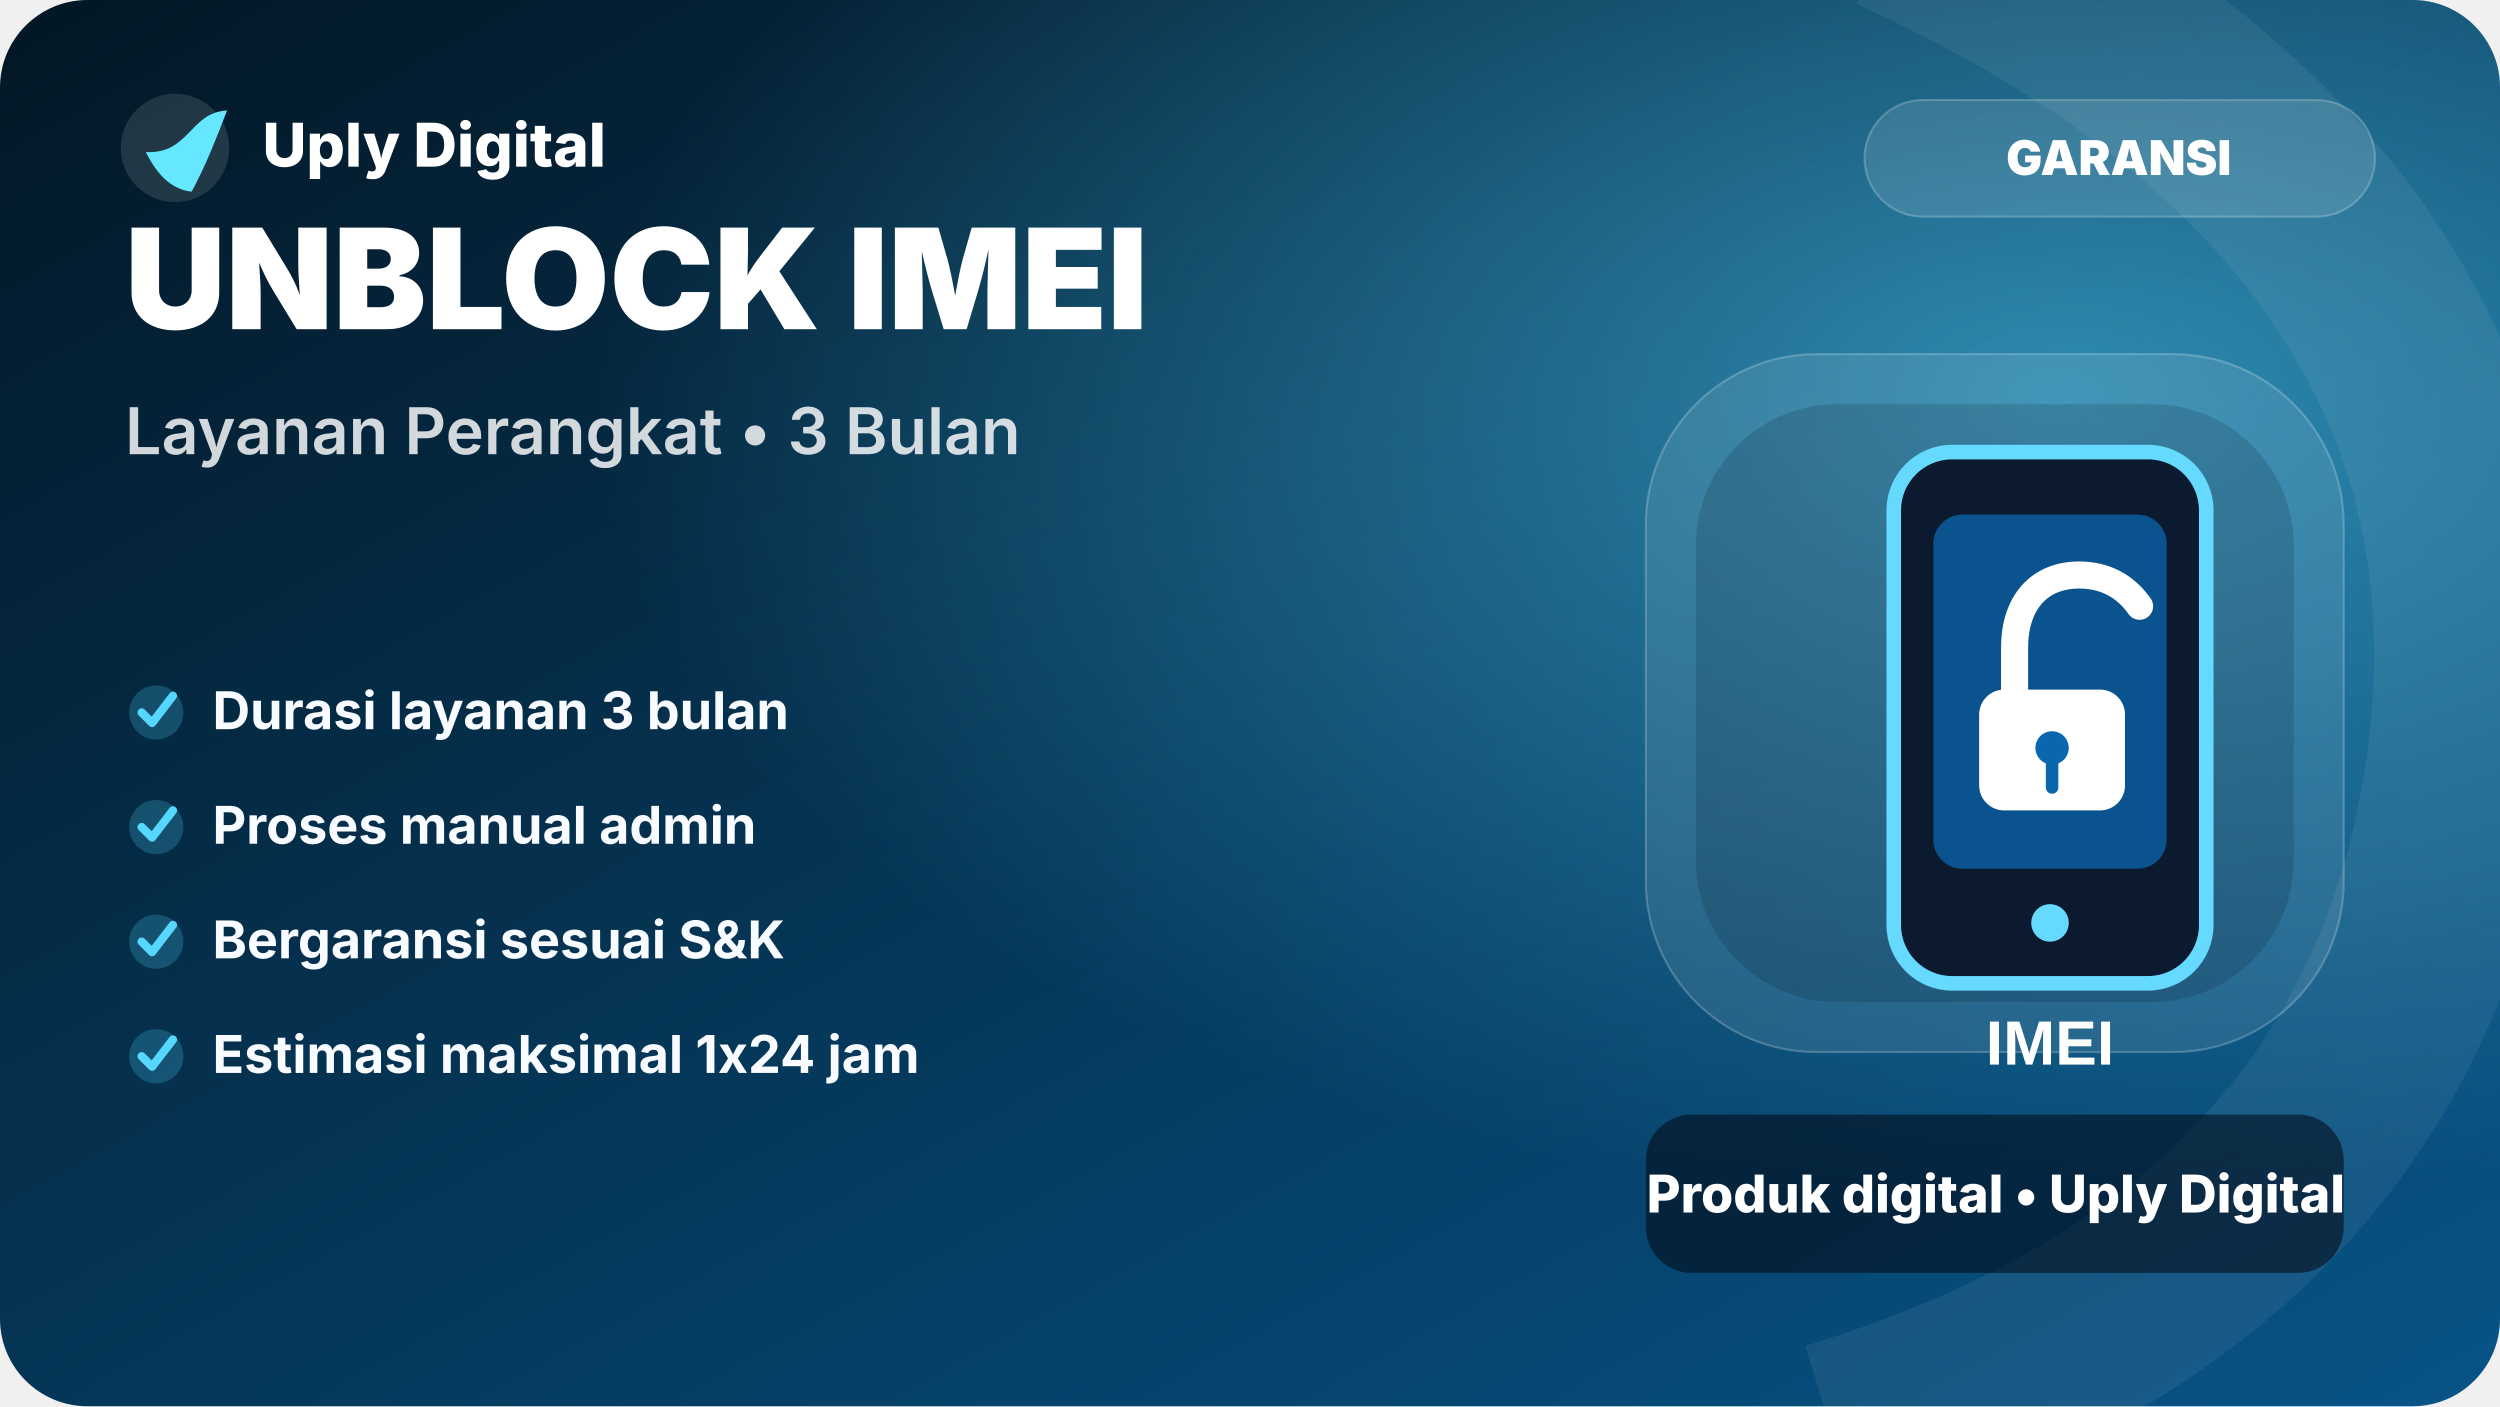
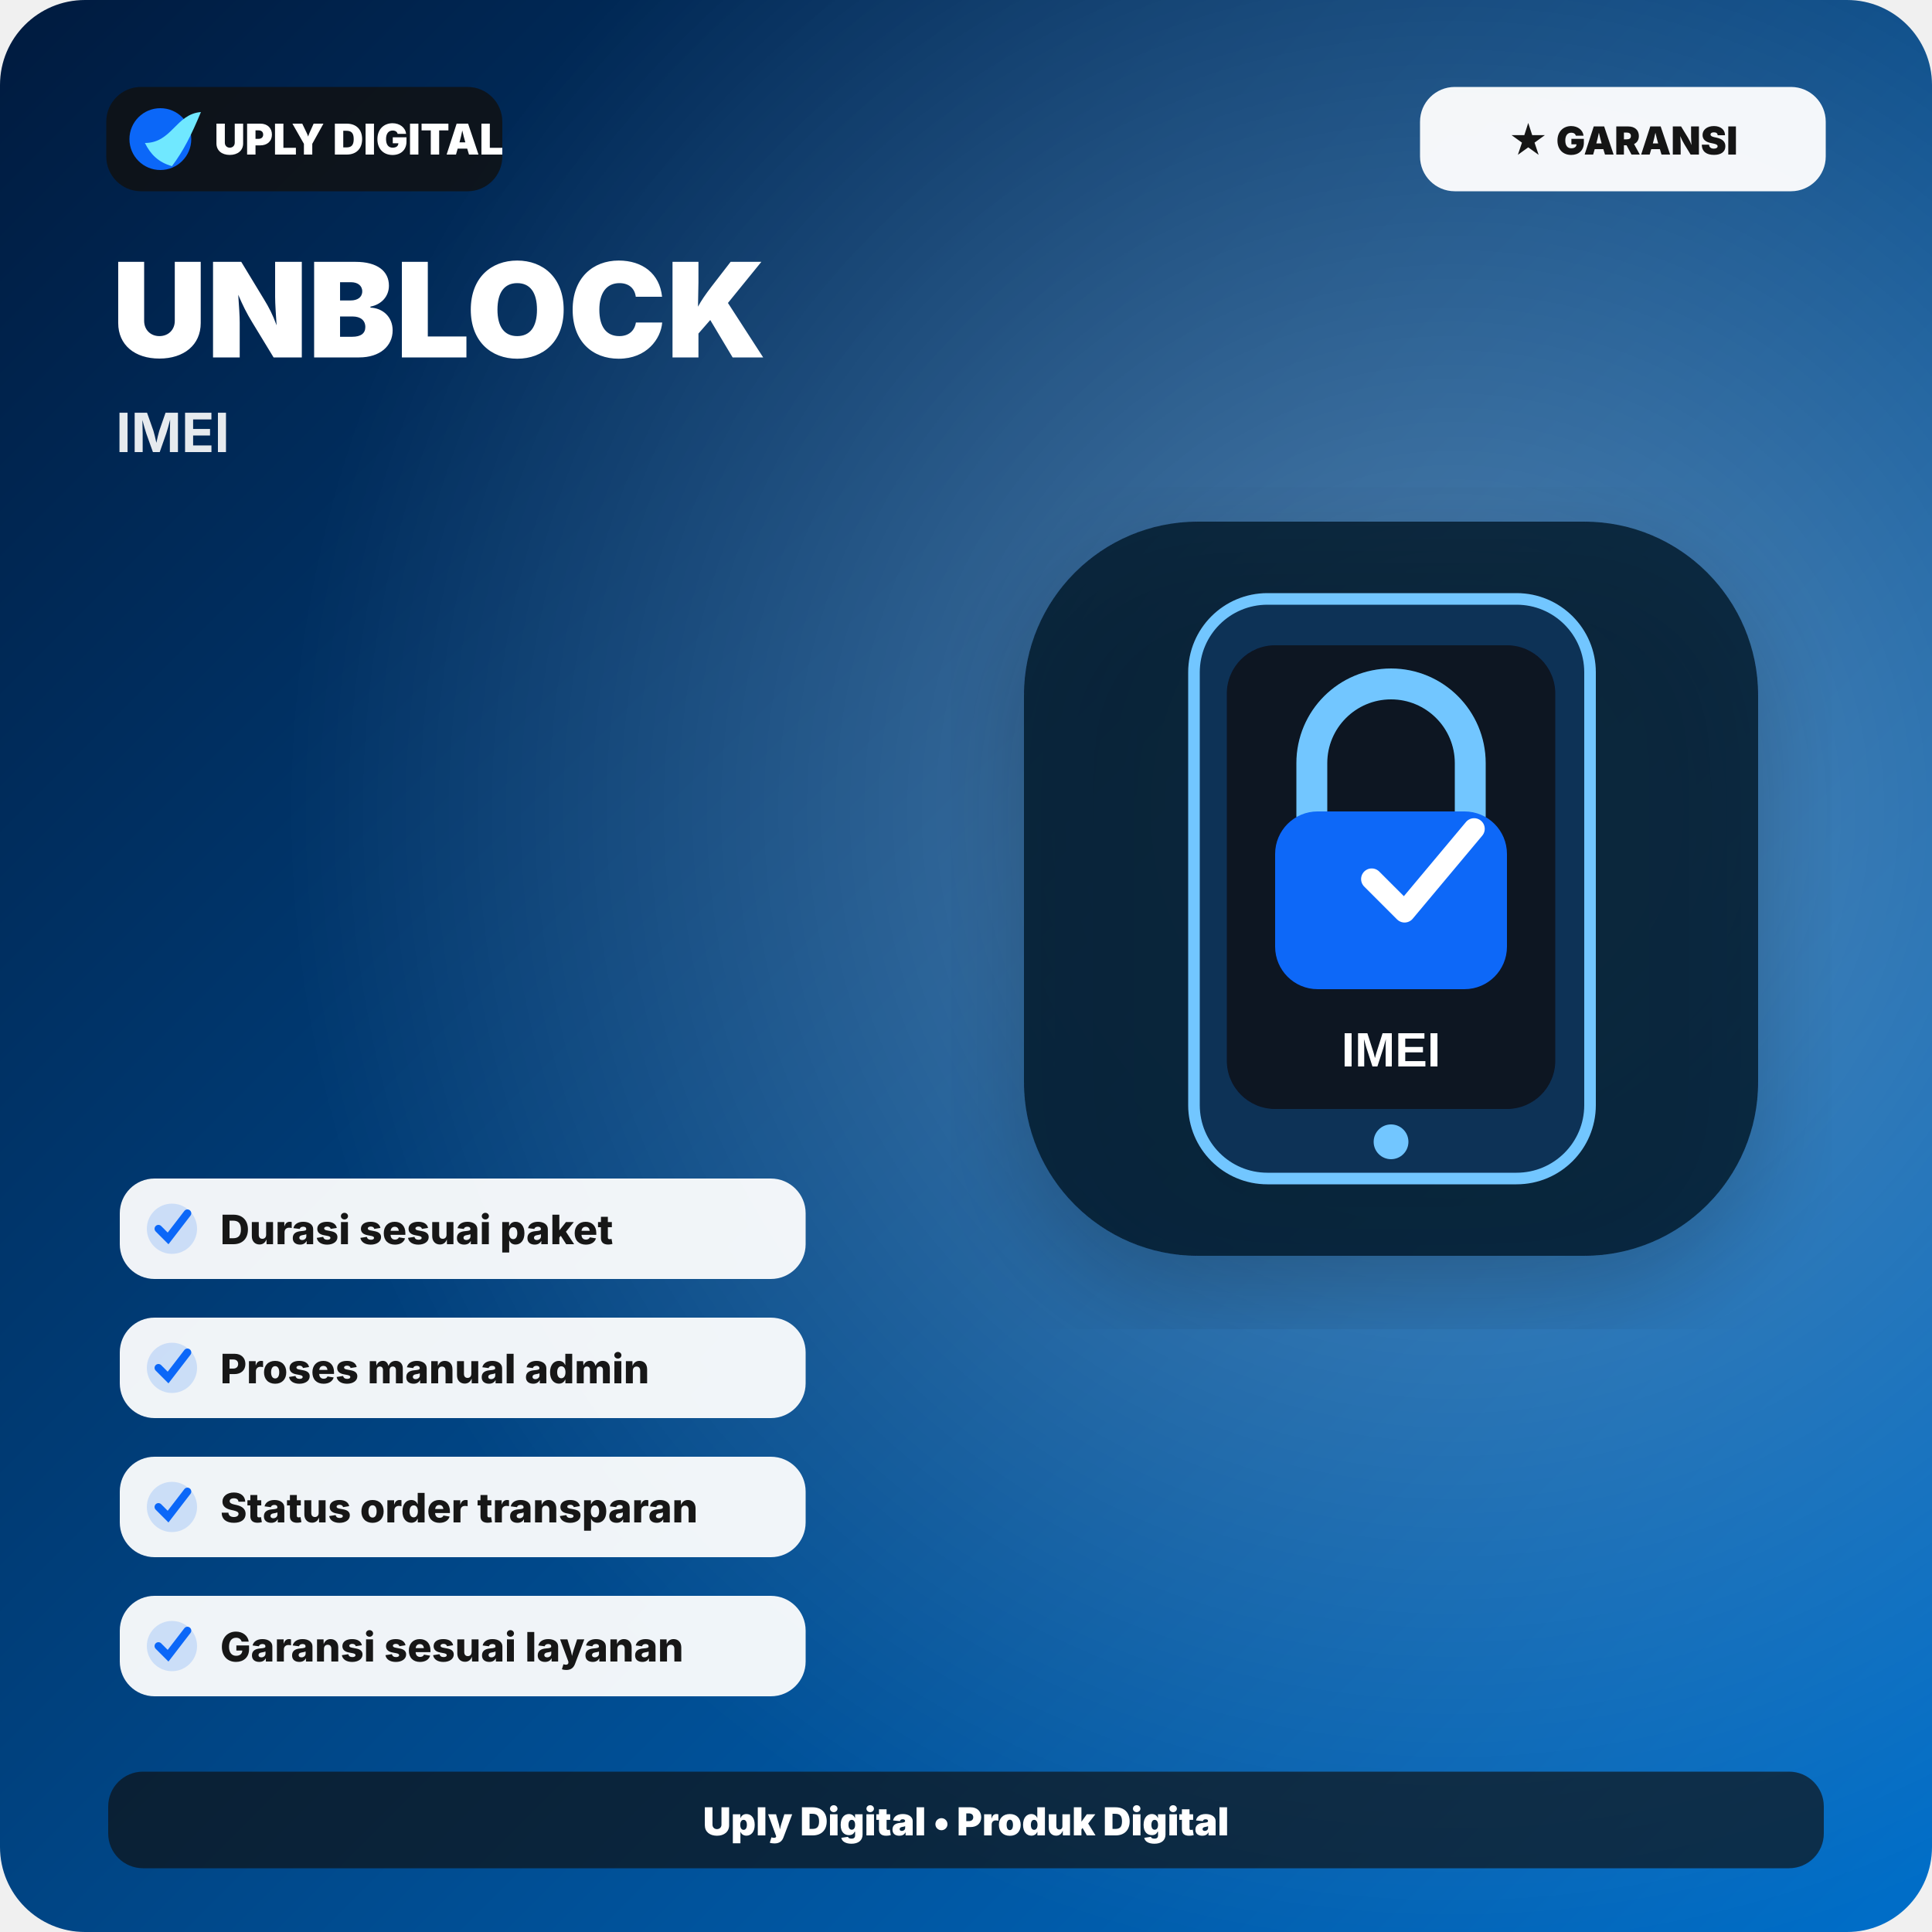
- <svg xmlns="http://www.w3.org/2000/svg" width="1200" height="675" viewBox="0 0 1200 675">
+ <svg xmlns="http://www.w3.org/2000/svg" width="1000" height="1000" viewBox="0 0 1000 1000">
  <defs>
    <linearGradient id="bg" x1="0" y1="0" x2="1" y2="1">
-       <stop stop-color="#031725" />
-       <stop offset="1" stop-color="#075487" />
+       <stop stop-color="#001a3e" />
+       <stop offset="1" stop-color="#006fca" />
    </linearGradient>
-     <radialGradient id="glow" cx=".82" cy=".28" r=".58">
-       <stop stop-color="#55d7ff" stop-opacity=".52" />
-       <stop offset="1" stop-color="#55d7ff" stop-opacity="0" />
+     <filter id="sh">
+       <feDropShadow dx="0" dy="20" stdDeviation="26" flood-color="#000" flood-opacity=".25" />
+     </filter>
+     <radialGradient id="glow" cx=".75" cy=".42" r=".6">
+       <stop stop-color="#fff" stop-opacity=".32" />
+       <stop offset="1" stop-color="#fff" stop-opacity="0" />
    </radialGradient>
-     <filter id="shadow">
-       <feDropShadow dx="0" dy="20" stdDeviation="24" flood-color="#000" flood-opacity=".3" />
-     </filter>
  </defs>
-   <rect width="1200" height="675" rx="42" fill="url(#bg)" />
-   <rect width="1200" height="675" rx="42" fill="url(#glow)" />
-   <path d="M910-40c210 95 300 240 270 420-25 150-120 255-300 310" fill="none" stroke="#fff" stroke-opacity=".065" stroke-width="92" />
-   <g transform="translate(58,45)">
-     <circle cx="26" cy="26" r="26" fill="#fff" fill-opacity=".12" />
-     <path d="M12 28c21 1 21-19 39-20-5 13-10 26-17 39-9-1-16-7-22-19z" fill="#65e8ff" />
-     <text x="68" y="35" font-family="Inter,Arial,sans-serif" font-size="29" font-weight="800" fill="#fff">Uply Digital</text>
+   <rect width="1000" height="1000" rx="44" fill="url(#bg)" />
+   <rect width="1000" height="1000" rx="44" fill="url(#glow)" />
+   <g transform="translate(55,45)">
+     <rect width="205" height="54" rx="18" fill="#101010" fill-opacity=".82" />
+     <circle cx="28" cy="27" r="16" fill="#0b67f8" />
+     <path d="M20 29c14 0 16-15 29-16-5 12-9 20-15 28-7-2-11-6-14-12z" fill="#70e8ff" />
+     <text x="56" y="35" font-family="Inter,Arial" font-size="22" font-weight="900" fill="#fff">UPLY DIGITAL</text>
  </g>
-   <g transform="translate(895,48)">
-     <rect width="245" height="56" rx="28" fill="#fff" fill-opacity=".12" stroke="#fff" stroke-opacity=".22" />
-     <text x="122" y="36" text-anchor="middle" font-family="Inter,Arial,sans-serif" font-size="23" font-weight="900" fill="#fff">GARANSI</text>
+   <g transform="translate(735,45)">
+     <rect width="210" height="54" rx="18" fill="#fff" fill-opacity=".95" />
+     <text x="105" y="35" text-anchor="middle" font-family="Inter,Arial" font-size="20" font-weight="950" fill="#151515">★ GARANSI</text>
  </g>
-   <g transform="translate(60,158)">
-     <text font-family="Inter,Arial,sans-serif" font-size="67" font-weight="900" fill="#fff">UNBLOCK IMEI</text>
-     <text y="60" font-family="Inter,Arial,sans-serif" font-size="31" font-weight="600" fill="#fff" opacity=".82">Layanan Perangkat • 3 Bulan</text>
-   </g>
-   <g transform="translate(60,350)">
-     <circle cx="15" cy="-8" r="13" fill="#55d7ff" fill-opacity=".22" />
-     <path d="M8 -8l5 5 10-13" fill="none" stroke="#55d7ff" stroke-width="4" stroke-linecap="round" stroke-linejoin="round" />
-     <text x="42" y="0" font-family="Inter,Arial,sans-serif" font-size="25" font-weight="700" fill="#f8fbff">Durasi layanan 3 bulan</text>
-   </g>
-   <g transform="translate(60,405)">
-     <circle cx="15" cy="-8" r="13" fill="#55d7ff" fill-opacity=".22" />
-     <path d="M8 -8l5 5 10-13" fill="none" stroke="#55d7ff" stroke-width="4" stroke-linecap="round" stroke-linejoin="round" />
-     <text x="42" y="0" font-family="Inter,Arial,sans-serif" font-size="25" font-weight="700" fill="#f8fbff">Proses manual admin</text>
-   </g>
-   <g transform="translate(60,460)">
-     <circle cx="15" cy="-8" r="13" fill="#55d7ff" fill-opacity=".22" />
-     <path d="M8 -8l5 5 10-13" fill="none" stroke="#55d7ff" stroke-width="4" stroke-linecap="round" stroke-linejoin="round" />
-     <text x="42" y="0" font-family="Inter,Arial,sans-serif" font-size="25" font-weight="700" fill="#f8fbff">Bergaransi sesuai S&amp;K</text>
-   </g>
-   <g transform="translate(60,515)">
-     <circle cx="15" cy="-8" r="13" fill="#55d7ff" fill-opacity=".22" />
-     <path d="M8 -8l5 5 10-13" fill="none" stroke="#55d7ff" stroke-width="4" stroke-linecap="round" stroke-linejoin="round" />
-     <text x="42" y="0" font-family="Inter,Arial,sans-serif" font-size="25" font-weight="700" fill="#f8fbff">Estimasi maksimal 1x24 jam</text>
-   </g>
-   <g transform="translate(790,170)">
-     <rect width="335" height="335" rx="82" fill="#fff" fill-opacity=".1" stroke="#fff" stroke-opacity=".22" />
-     <rect x="24" y="24" width="287" height="287" rx="68" fill="#050914" fill-opacity=".15" />
-     <g transform="translate(64,35)">
-       <rect x="55" y="12" width="150" height="255" rx="28" fill="#0b1a2f" stroke="#66d9ff" stroke-width="7" />
-       <rect x="74" y="42" width="112" height="170" rx="14" fill="#0a66ad" opacity=".75" />
-       <circle cx="130" cy="238" r="9" fill="#66d9ff" />
-       <g transform="translate(78,72)">
-         <rect x="18" y="54" width="70" height="58" rx="12" fill="#fff" />
-         <path d="M35 54V34c0-22 12-35 31-35 12 0 22 5 29 15" fill="none" stroke="#fff" stroke-width="13" stroke-linecap="round" />
-         <circle cx="53" cy="82" r="8" fill="#0a66ad" />
-         <path d="M53 88v13" stroke="#0a66ad" stroke-width="6" stroke-linecap="round" />
-       </g>
-       <text x="130" y="306" text-anchor="middle" font-family="Arial,sans-serif" font-size="30" font-weight="900" fill="#fff">IMEI</text>
+   <text x="58" y="185" font-family="Inter,Arial" font-size="68" font-weight="950" fill="#fff">UNBLOCK</text>
+   <text x="60" y="234" font-family="Inter,Arial" font-size="28" font-weight="750" fill="#fff" opacity=".9">IMEI</text>
+   <g filter="url(#sh)">
+     <g transform="translate(530,270)">
+       <rect width="380" height="380" rx="90" fill="#051527" fill-opacity=".8" />
+       <rect x="88" y="40" width="205" height="300" rx="38" fill="#0d3157" stroke="#72c6ff" stroke-width="6" />
+       <rect x="105" y="64" width="170" height="240" rx="25" fill="#081421" />
+       <circle cx="190" cy="321" r="9" fill="#72c6ff" />
+       <path d="M149 153v-28a41 41 0 0 1 82 0v28" fill="none" stroke="#72c6ff" stroke-width="16" />
+       <rect x="130" y="150" width="120" height="92" rx="22" fill="#0b67f8" />
+       <path d="M180 185l17 17 36-43" fill="none" stroke="#fff" stroke-width="11" stroke-linecap="round" stroke-linejoin="round" />
+       <text x="190" y="282" text-anchor="middle" font-family="Arial" font-size="25" font-weight="900" fill="#fff">IMEI</text>
    </g>
  </g>
-   <g transform="translate(790,535)">
-     <rect width="335" height="76" rx="22" fill="#020712" fill-opacity=".54" />
-     <text x="168" y="47" text-anchor="middle" font-family="Inter,Arial,sans-serif" font-size="25" font-weight="800" fill="#fff">Produk digital • Uply Digital</text>
+   <g transform="translate(62,610)">
+     <rect width="355" height="52" rx="18" fill="#fff" fill-opacity=".94" />
+     <circle cx="27" cy="26" r="13" fill="#0b67f8" fill-opacity=".16" />
+     <path d="M20 26l5 5 10-13" fill="none" stroke="#0b67f8" stroke-width="4" stroke-linecap="round" />
+     <text x="52" y="34" font-family="Inter,Arial" font-size="21" font-weight="800" fill="#171717">Durasi sesuai paket</text>
+   </g>
+   <g transform="translate(62,682)">
+     <rect width="355" height="52" rx="18" fill="#fff" fill-opacity=".94" />
+     <circle cx="27" cy="26" r="13" fill="#0b67f8" fill-opacity=".16" />
+     <path d="M20 26l5 5 10-13" fill="none" stroke="#0b67f8" stroke-width="4" stroke-linecap="round" />
+     <text x="52" y="34" font-family="Inter,Arial" font-size="21" font-weight="800" fill="#171717">Proses manual admin</text>
+   </g>
+   <g transform="translate(62,754)">
+     <rect width="355" height="52" rx="18" fill="#fff" fill-opacity=".94" />
+     <circle cx="27" cy="26" r="13" fill="#0b67f8" fill-opacity=".16" />
+     <path d="M20 26l5 5 10-13" fill="none" stroke="#0b67f8" stroke-width="4" stroke-linecap="round" />
+     <text x="52" y="34" font-family="Inter,Arial" font-size="21" font-weight="800" fill="#171717">Status order transparan</text>
+   </g>
+   <g transform="translate(62,826)">
+     <rect width="355" height="52" rx="18" fill="#fff" fill-opacity=".94" />
+     <circle cx="27" cy="26" r="13" fill="#0b67f8" fill-opacity=".16" />
+     <path d="M20 26l5 5 10-13" fill="none" stroke="#0b67f8" stroke-width="4" stroke-linecap="round" />
+     <text x="52" y="34" font-family="Inter,Arial" font-size="21" font-weight="800" fill="#171717">Garansi sesuai layanan</text>
+   </g>
+   <g transform="translate(56,917)">
+     <rect width="888" height="50" rx="18" fill="#101010" fill-opacity=".67" />
+     <text x="444" y="33" text-anchor="middle" font-family="Inter,Arial" font-size="20" font-weight="850" fill="#fff">Uply Digital • Produk Digital</text>
  </g>
</svg>
